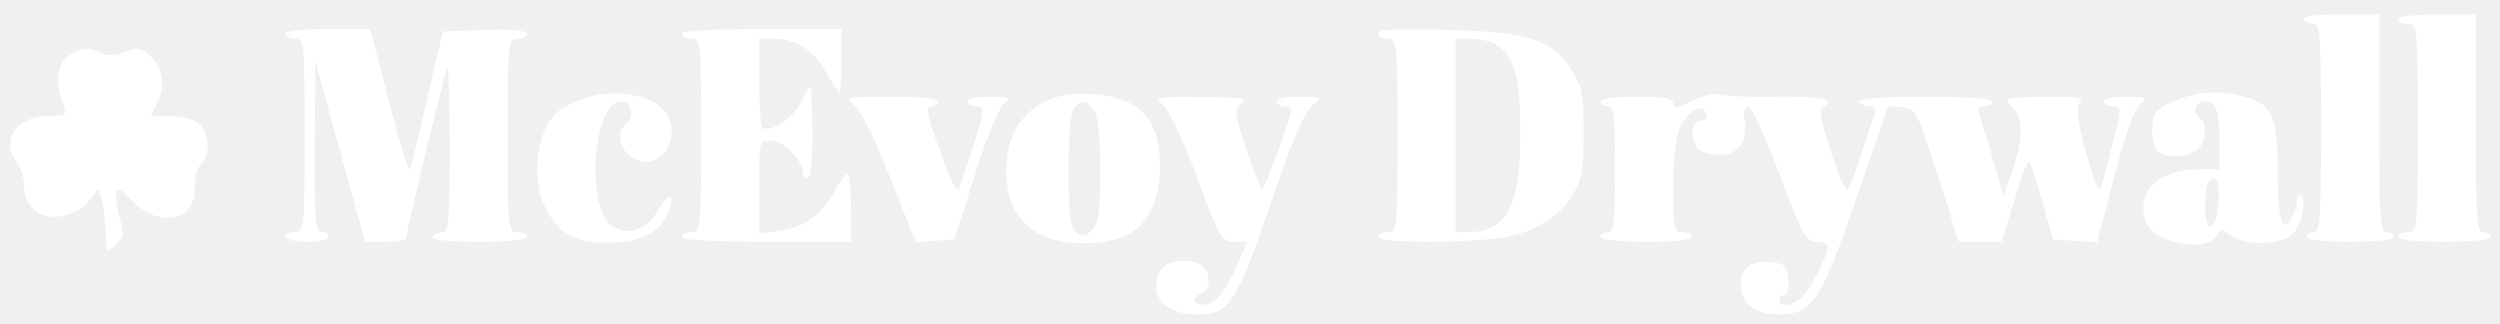
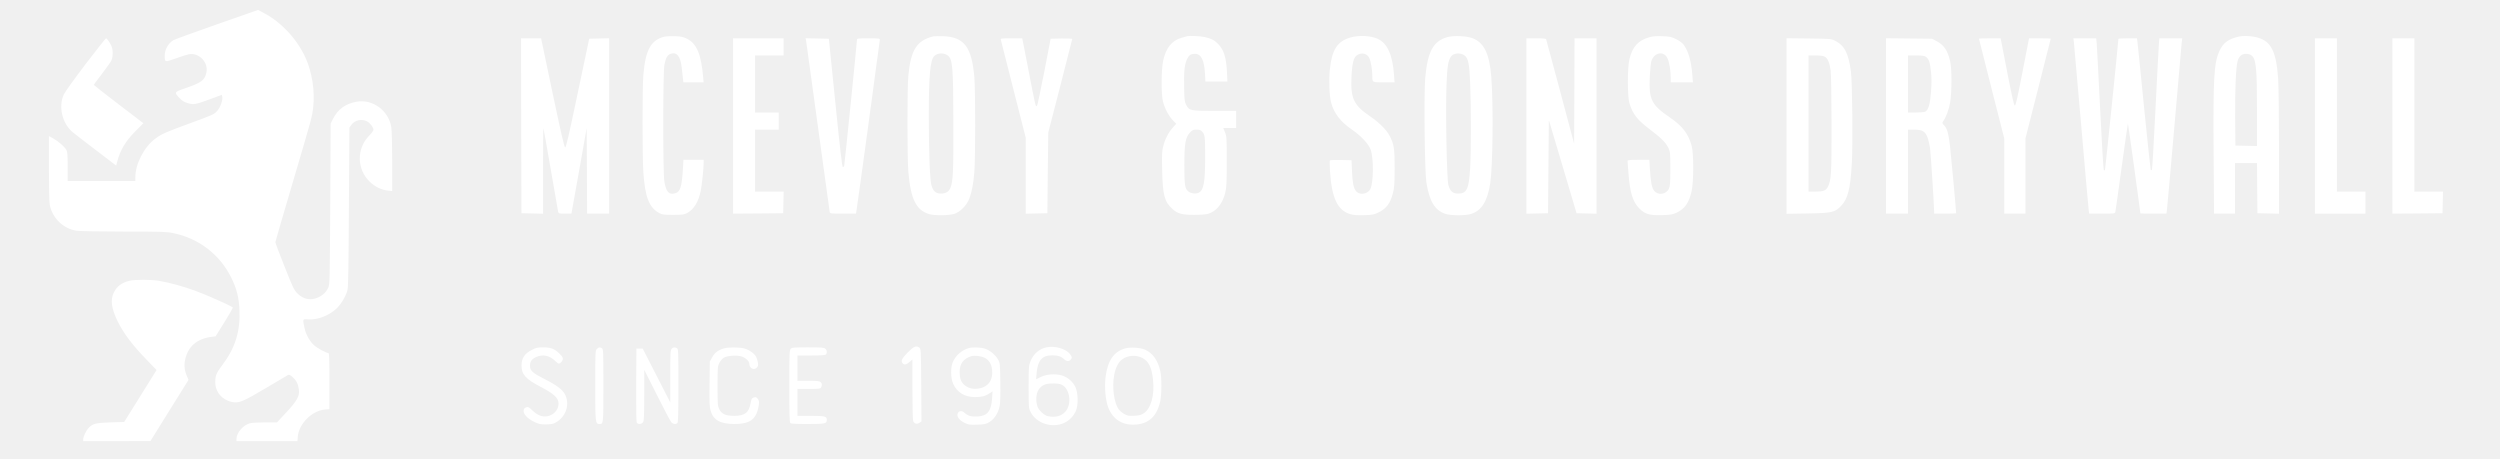
- <svg xmlns="http://www.w3.org/2000/svg" version="1.0" width="517pt" height="67pt" viewBox="0 0 517 67" preserveAspectRatio="xMidYMid meet">
-   <g transform="translate(0,67) scale(0.1,-0.1)" fill="#ffffff" stroke="none">
-     <path d="M4765 630 c3 -5 13 -10 21 -10 12 0 14 -34 14 -215 0 -184 -2 -215 -15 -215 -8 0 -15 -4 -15 -10 0 -6 37 -10 90 -10 53 0 90 4 90 10 0 6 -7 10 -15 10 -13 0 -15 32 -15 225 l0 225 -81 0 c-51 0 -78 -4 -74 -10z" />
-     <path d="M4960 630 c0 -5 9 -10 20 -10 19 0 20 -7 20 -215 0 -208 -1 -215 -20 -215 -11 0 -20 -4 -20 -10 0 -6 38 -10 95 -10 57 0 95 4 95 10 0 6 -7 10 -15 10 -13 0 -15 32 -15 225 l0 225 -80 0 c-47 0 -80 -4 -80 -10z" />
-     <path d="M590 600 c0 -5 9 -10 20 -10 19 0 20 -7 20 -200 0 -193 -1 -200 -20 -200 -11 0 -20 -4 -20 -10 0 -5 20 -10 45 -10 25 0 45 5 45 10 0 6 -7 10 -15 10 -13 0 -15 26 -14 178 l1 177 51 -187 52 -188 42 0 c24 0 43 3 43 8 0 15 81 346 85 351 3 2 5 -73 5 -167 0 -143 -2 -172 -14 -172 -8 0 -18 -4 -21 -10 -4 -6 30 -10 94 -10 61 0 101 4 101 10 0 6 -9 10 -20 10 -19 0 -20 7 -20 200 0 193 1 200 20 200 11 0 20 5 20 10 0 7 -32 10 -87 8 l-87 -3 -32 -137 c-17 -75 -34 -142 -36 -149 -2 -7 -22 56 -43 139 l-39 152 -88 0 c-52 0 -88 -4 -88 -10z" />
-     <path d="M1410 600 c0 -5 9 -10 20 -10 19 0 20 -7 20 -200 0 -193 -1 -200 -20 -200 -11 0 -20 -4 -20 -10 0 -6 65 -10 175 -10 l175 0 0 70 c0 39 -3 70 -7 70 -5 0 -17 -17 -28 -37 -26 -48 -62 -73 -113 -80 l-42 -6 0 97 c0 95 0 96 24 96 25 0 66 -41 66 -66 0 -8 5 -14 10 -14 6 0 10 38 10 95 0 52 -2 95 -5 95 -2 0 -11 -15 -20 -34 -16 -32 -65 -63 -79 -49 -3 4 -6 46 -6 95 l0 88 30 0 c46 0 83 -23 108 -69 13 -23 25 -41 28 -41 2 0 4 29 4 65 l0 65 -165 0 c-103 0 -165 -4 -165 -10z" />
-     <path d="M2850 601 c0 -6 9 -11 20 -11 19 0 20 -7 20 -200 0 -193 -1 -200 -20 -200 -11 0 -20 -4 -20 -10 0 -14 205 -13 269 1 63 13 109 44 135 89 17 28 21 52 21 125 0 78 -3 95 -24 129 -40 64 -89 80 -258 84 -99 3 -143 1 -143 -7z m241 -21 c40 -22 53 -68 53 -185 0 -152 -28 -205 -109 -205 l-25 0 0 200 0 200 31 0 c17 0 39 -5 50 -10z" />
-     <path d="M142 554 c-24 -17 -29 -55 -12 -98 9 -25 8 -26 -30 -26 -66 0 -100 -50 -65 -96 8 -10 15 -33 15 -50 0 -75 101 -85 145 -15 8 13 11 10 16 -14 4 -16 7 -48 8 -69 1 -38 2 -39 20 -22 16 14 18 23 10 49 -5 18 -9 42 -9 53 0 20 3 19 34 -12 57 -57 131 -41 129 29 -1 20 5 41 13 48 20 16 17 63 -4 82 -11 10 -35 17 -60 17 l-40 0 14 29 c17 35 10 72 -17 97 -17 15 -25 16 -51 6 -20 -7 -37 -8 -49 -2 -25 14 -41 12 -67 -6z" />
-     <path d="M1207 466 c-20 -7 -45 -20 -54 -27 -43 -36 -56 -138 -25 -198 26 -53 60 -73 124 -73 66 -1 108 18 126 55 21 43 8 54 -16 14 -25 -43 -62 -56 -96 -34 -56 37 -40 257 19 257 22 0 28 -33 9 -47 -23 -17 -9 -62 22 -74 60 -22 100 63 51 109 -31 29 -108 38 -160 18z" />
-     <path d="M2175 466 c-50 -19 -83 -59 -91 -112 -17 -118 39 -186 155 -187 102 -1 152 43 159 141 5 73 -15 125 -58 147 -45 23 -118 28 -165 11z m86 -23 c10 -11 14 -47 14 -124 0 -89 -3 -111 -17 -125 -14 -14 -20 -15 -32 -4 -13 10 -16 36 -16 129 0 78 4 121 12 129 16 16 23 15 39 -5z" />
-     <path d="M3498 461 c-30 -15 -38 -16 -38 -5 0 11 -18 14 -75 14 -43 0 -75 -4 -75 -10 0 -5 7 -10 15 -10 13 0 15 -21 15 -130 0 -109 -2 -130 -15 -130 -8 0 -15 -4 -15 -10 0 -6 38 -10 95 -10 57 0 95 4 95 10 0 6 -9 10 -20 10 -18 0 -20 7 -20 89 0 48 5 102 11 120 11 31 41 56 53 44 11 -11 6 -23 -9 -23 -18 0 -20 -41 -3 -58 7 -7 27 -12 45 -12 38 0 57 27 51 71 -3 18 0 29 7 29 7 0 36 -63 65 -140 47 -126 55 -140 76 -140 13 0 24 -4 24 -10 0 -14 -22 -62 -43 -92 -18 -27 -57 -39 -57 -18 0 6 5 10 11 10 6 0 9 14 7 33 -3 28 -7 32 -36 35 -41 4 -62 -12 -62 -48 0 -38 29 -60 79 -60 69 0 87 27 161 243 l65 188 29 -3 c28 -3 31 -8 73 -140 l44 -138 44 0 44 0 27 86 c14 47 28 84 30 81 3 -2 15 -40 27 -83 l23 -79 45 -3 46 -3 34 132 c22 84 41 139 53 151 19 18 19 18 -27 18 -26 0 -47 -4 -47 -10 0 -5 9 -10 19 -10 19 0 19 -2 0 -77 -11 -43 -22 -85 -25 -93 -4 -8 -17 25 -30 74 -18 67 -21 92 -13 102 10 12 -2 14 -70 14 -44 0 -81 -3 -81 -6 0 -3 7 -12 15 -20 20 -20 18 -67 -4 -129 l-18 -50 -17 60 c-10 33 -22 73 -27 89 -12 37 -12 36 6 36 8 0 15 5 15 10 0 6 -54 10 -141 10 -91 0 -138 -4 -134 -10 3 -5 13 -10 22 -10 8 0 13 -6 11 -12 -3 -7 -15 -44 -28 -83 -12 -38 -25 -73 -29 -77 -4 -5 -20 31 -35 79 -19 59 -25 88 -17 91 6 2 11 8 11 13 0 6 -41 10 -102 9 -57 -1 -112 1 -123 5 -11 3 -36 -3 -57 -14z" />
-     <path d="M4506 465 c-21 -7 -43 -20 -47 -27 -11 -17 -11 -59 0 -77 11 -18 65 -19 85 -1 18 14 21 56 6 65 -17 11 -11 35 9 35 24 0 31 -19 31 -86 l0 -54 -41 0 c-86 0 -132 -45 -112 -107 16 -48 134 -68 150 -26 5 11 9 11 24 -2 24 -23 103 -23 128 -1 20 18 33 73 19 82 -4 3 -8 -2 -8 -11 0 -9 -5 -26 -11 -37 -19 -35 -29 -1 -29 102 0 110 -11 134 -68 150 -49 13 -89 12 -136 -5z m82 -212 c-4 -62 -28 -71 -28 -10 0 24 3 47 7 50 16 17 24 3 21 -40z" />
-     <path d="M1767 452 c13 -10 44 -72 74 -150 l53 -133 40 3 39 3 43 133 c25 79 49 139 60 147 17 13 14 14 -28 15 -27 0 -48 -4 -48 -10 0 -5 8 -10 19 -10 18 0 18 -4 -6 -82 -14 -46 -28 -86 -32 -90 -4 -4 -21 33 -38 82 -26 71 -29 90 -18 90 8 0 15 5 15 10 0 6 -39 10 -97 10 -95 0 -97 -1 -76 -18z" />
-     <path d="M2406 452 c12 -10 42 -73 70 -150 46 -125 50 -132 76 -132 l27 0 -20 -47 c-25 -58 -46 -83 -71 -83 -22 0 -24 16 -3 24 18 7 20 37 3 54 -20 20 -76 15 -88 -7 -26 -50 7 -91 73 -91 71 0 81 15 162 250 37 108 64 171 79 182 21 17 20 18 -26 18 -27 0 -48 -4 -48 -10 0 -5 7 -10 15 -10 8 0 15 -3 15 -7 0 -16 -54 -163 -60 -163 -3 0 -18 37 -33 82 -25 76 -25 82 -9 94 14 11 1 13 -83 13 -96 1 -99 0 -79 -17z" />
+ <svg xmlns="http://www.w3.org/2000/svg" version="1.0" width="3066pt" height="562pt" viewBox="0 0 3066 562" preserveAspectRatio="xMidYMid meet">
+   <g transform="translate(0,562) scale(0.1,-0.1)" fill="#ffffff" stroke="none">
+     <path d="M2659 5321 c-279 -98 -520 -185 -535 -195 -63 -40 -104 -115 -104 -191 0 -80 1 -80 137 -31 67 24 139 47 161 51 125 21 241 -102 213 -225 -21 -96 -60 -124 -267 -195 -128 -44 -130 -48 -60 -120 30 -32 56 -47 99 -60 73 -21 92 -18 274 49 l143 53 6 -23 c9 -35 -23 -130 -58 -169 -41 -48 -44 -49 -349 -161 -287 -105 -337 -127 -414 -184 -137 -101 -245 -310 -245 -472 l0 -48 -415 0 -415 0 0 175 c0 135 -3 183 -15 204 -19 39 -101 110 -163 144 l-52 28 0 -394 c0 -225 4 -417 10 -448 31 -164 168 -296 331 -319 35 -5 296 -10 579 -10 463 0 524 -2 605 -19 314 -65 570 -261 711 -546 67 -134 94 -244 101 -400 11 -261 -54 -466 -212 -674 -71 -93 -85 -128 -85 -206 0 -122 82 -219 205 -245 84 -17 130 1 415 170 140 84 263 156 272 161 14 7 27 1 58 -27 46 -42 67 -83 76 -154 10 -76 -23 -136 -156 -279 l-113 -121 -144 0 c-79 0 -164 -5 -188 -11 -82 -21 -164 -116 -165 -191 l0 -28 374 0 374 0 4 54 c13 160 175 321 336 334 l52 4 0 344 c0 269 -3 344 -12 344 -25 0 -134 58 -173 93 -56 49 -103 132 -120 213 -24 114 -25 113 43 107 113 -10 267 50 356 140 55 56 107 145 127 217 10 34 14 287 18 1020 l6 975 23 33 c42 58 125 78 192 44 38 -19 80 -74 80 -104 0 -10 -22 -41 -49 -68 -160 -160 -158 -416 6 -571 63 -60 142 -98 218 -106 l55 -6 0 359 c0 203 -5 387 -11 424 -33 203 -227 347 -423 313 -136 -23 -232 -92 -291 -209 l-30 -59 -5 -985 c-5 -921 -6 -988 -23 -1025 -25 -55 -63 -93 -122 -121 -91 -43 -182 -27 -256 46 -42 42 -55 67 -159 330 -63 156 -113 292 -113 300 1 8 94 330 208 715 247 837 241 814 256 940 23 195 -14 433 -95 609 -105 228 -294 432 -506 544 l-75 40 -506 -177z" />
+     <path d="M8147 5170 c-165 -42 -231 -162 -257 -470 -13 -151 -13 -1003 0 -1194 21 -304 71 -432 195 -499 35 -19 56 -22 170 -22 115 0 135 3 171 22 84 45 140 137 168 273 14 71 36 278 36 348 l0 32 -124 0 -124 0 -7 -112 c-13 -220 -32 -280 -93 -298 -77 -23 -112 14 -134 142 -19 107 -18 1335 0 1433 17 86 37 122 79 136 75 24 119 -33 134 -173 6 -51 13 -112 15 -135 l5 -43 124 0 124 0 -5 58 c-24 284 -78 415 -197 476 -48 24 -70 29 -149 32 -51 2 -110 -1 -131 -6z" />
+     <path d="M11445 5174 c-202 -51 -275 -166 -305 -481 -15 -146 -14 -1014 0 -1180 29 -337 95 -470 256 -519 65 -19 236 -18 304 2 74 22 157 106 188 189 31 83 49 179 61 320 14 156 14 994 1 1161 -31 377 -125 502 -385 510 -55 1 -109 1 -120 -2z m173 -231 c65 -41 73 -132 74 -836 2 -600 -4 -714 -37 -793 -19 -46 -59 -69 -117 -68 -61 1 -92 28 -114 98 -20 64 -33 400 -33 841 -1 509 17 703 68 749 40 37 110 41 159 9z" />
+     <path d="M14555 5175 c-5 -2 -35 -11 -66 -19 -117 -33 -191 -125 -224 -281 -24 -112 -25 -414 -2 -502 23 -86 67 -169 118 -225 l44 -46 -40 -45 c-55 -60 -99 -147 -120 -234 -15 -61 -17 -106 -12 -300 7 -298 28 -377 125 -465 65 -59 118 -73 267 -73 77 0 147 5 172 13 101 30 179 127 210 261 15 64 18 123 18 381 0 289 -1 308 -22 358 l-21 52 79 0 79 0 0 105 0 105 -260 0 c-301 0 -315 3 -352 72 -20 39 -23 59 -26 221 -4 191 6 285 39 348 23 45 45 59 94 59 75 0 113 -75 123 -242 l5 -98 135 0 135 0 -6 123 c-9 177 -39 269 -112 342 -45 44 -78 61 -157 80 -56 13 -196 19 -223 10z m189 -1170 c33 -36 36 -60 36 -309 0 -320 -18 -414 -85 -442 -37 -15 -96 -5 -125 21 -39 35 -45 80 -45 320 0 267 13 340 70 401 28 29 39 34 79 34 37 0 52 -5 70 -25z" />
+     <path d="M16561 5160 c-160 -46 -227 -150 -252 -393 -13 -129 -6 -326 16 -406 34 -129 118 -238 256 -331 106 -72 203 -175 228 -243 39 -107 37 -408 -4 -487 -33 -63 -133 -77 -175 -23 -31 39 -42 96 -49 243 l-6 135 -129 3 c-71 1 -132 -1 -136 -5 -4 -4 -3 -64 1 -132 21 -326 91 -478 244 -526 44 -13 82 -16 174 -14 112 4 122 6 187 39 87 44 134 108 165 225 19 70 22 108 23 305 1 250 -7 302 -66 412 -36 68 -131 161 -236 232 -202 136 -241 222 -227 491 11 200 32 255 102 274 49 14 95 -6 116 -51 19 -40 37 -143 37 -215 0 -86 -5 -83 143 -83 l130 0 -7 93 c-17 243 -81 385 -198 440 -85 40 -231 48 -337 17z" />
+     <path d="M17751 5165 c-174 -49 -243 -177 -272 -501 -17 -199 -7 -1146 14 -1281 36 -229 103 -341 231 -385 66 -23 241 -24 313 -3 131 39 204 154 239 375 32 212 40 960 13 1309 -22 281 -89 419 -229 472 -73 29 -232 35 -309 14z m209 -224 c46 -32 61 -104 70 -341 12 -288 12 -836 0 -1040 -15 -258 -41 -314 -146 -314 -68 0 -99 27 -121 105 -20 72 -36 910 -23 1229 9 226 19 292 54 345 30 45 113 53 166 16z" />
+     <path d="M20233 5165 c-142 -40 -211 -114 -250 -272 -25 -103 -25 -455 0 -538 43 -139 95 -204 261 -330 131 -99 188 -156 219 -223 20 -44 22 -62 22 -252 0 -172 -3 -211 -17 -243 -33 -72 -131 -87 -181 -27 -29 34 -43 106 -53 273 l-6 107 -134 0 c-103 0 -134 -3 -134 -13 0 -7 5 -74 11 -148 19 -245 53 -354 134 -436 71 -71 126 -86 284 -81 99 3 124 7 171 29 103 48 156 124 187 270 25 119 25 455 0 549 -40 149 -113 244 -270 351 -225 154 -256 217 -244 498 4 80 12 164 18 186 31 111 152 137 198 42 23 -47 40 -152 41 -239 l0 -58 136 0 136 0 -7 88 c-13 173 -50 300 -110 378 -14 18 -54 47 -89 64 -57 28 -77 33 -168 36 -71 3 -119 -1 -155 -11z" />
+     <path d="M27465 5173 c-136 -30 -199 -76 -246 -179 -68 -148 -78 -333 -71 -1286 l5 -708 128 0 129 0 0 310 0 310 135 0 135 0 2 -307 3 -308 133 -3 132 -3 0 758 c0 420 -5 822 -11 902 -25 352 -95 473 -294 510 -58 11 -142 13 -180 4z m148 -233 c56 -44 67 -156 67 -693 l0 -418 -132 3 -133 3 -3 335 c-3 339 9 620 29 697 16 62 52 93 104 93 27 0 51 -7 68 -20z" />
+     <path d="M1049 4833 c-133 -175 -253 -342 -266 -371 -69 -148 -21 -354 107 -462 25 -21 155 -122 290 -224 l245 -187 11 43 c37 146 104 258 226 380 l96 97 -304 232 c-167 128 -304 235 -304 238 0 3 45 64 100 135 54 71 107 145 116 164 22 46 21 140 -2 184 -23 46 -54 88 -64 88 -5 0 -117 -143 -251 -317z" />
+     <path d="M6392 4078 l3 -1073 133 -3 132 -3 0 527 c0 290 2 525 4 523 2 -2 43 -229 90 -504 47 -275 88 -510 91 -522 5 -21 11 -23 84 -23 l79 0 15 83 c8 45 50 281 94 525 l78 442 3 -525 2 -525 135 0 135 0 0 1075 0 1076 -122 -3 -122 -3 -141 -668 c-109 -520 -143 -667 -154 -665 -11 2 -52 184 -155 671 l-140 667 -123 0 -123 0 2 -1072z" />
+     <path d="M8990 4075 l0 -1075 308 2 307 3 3 133 3 132 -176 0 -175 0 0 380 0 380 145 0 145 0 0 105 0 105 -145 0 -145 0 0 350 0 350 175 0 175 0 0 105 0 105 -310 0 -310 0 0 -1075z" />
+     <path d="M9885 5128 c2 -13 68 -486 145 -1053 77 -566 143 -1040 145 -1052 5 -23 8 -23 164 -23 l159 0 6 38 c15 87 286 2076 286 2093 0 18 -10 19 -140 19 -127 0 -140 -2 -140 -17 0 -28 -150 -1515 -156 -1540 -2 -13 -10 -23 -17 -23 -9 0 -33 204 -92 788 l-80 787 -143 3 -143 3 6 -23z" />
+     <path d="M12274 5133 c3 -10 73 -285 155 -611 l151 -593 0 -465 0 -465 133 3 132 3 5 495 6 495 147 569 c81 314 147 574 147 578 0 5 -60 7 -132 6 l-133 -3 -78 -405 c-44 -223 -83 -409 -88 -414 -19 -21 -13 -47 -119 502 l-63 322 -134 0 c-123 0 -134 -1 -129 -17z" />
+     <path d="M18720 4075 l0 -1076 133 3 132 3 5 572 5 571 170 -571 170 -572 123 -3 122 -3 0 1076 0 1075 -135 0 -135 0 -2 -646 -3 -645 -169 633 c-93 348 -171 639 -174 646 -3 9 -37 12 -123 12 l-119 0 0 -1075z" />
+     <path d="M21910 4075 l0 -1077 258 4 c302 5 336 13 414 96 81 86 112 211 129 521 13 229 6 991 -11 1121 -29 225 -79 323 -196 381 -47 23 -57 24 -321 27 l-273 3 0 -1076z m469 850 c35 -18 58 -71 72 -168 6 -42 10 -312 11 -652 1 -609 -3 -690 -43 -772 -25 -51 -54 -63 -160 -63 l-79 0 0 835 0 835 85 0 c56 0 96 -5 114 -15z" />
+     <path d="M23130 4076 l0 -1076 135 0 135 0 0 515 0 515 73 0 c101 0 136 -19 164 -90 12 -30 26 -91 33 -135 9 -67 49 -692 50 -777 l0 -28 135 0 c74 0 135 2 135 4 0 35 -65 745 -76 835 -19 152 -35 205 -71 243 -23 24 -25 31 -15 46 37 50 73 146 88 232 22 129 23 419 0 512 -31 131 -76 197 -171 246 l-50 27 -282 3 -283 3 0 -1075z m488 848 c37 -25 52 -68 63 -179 9 -77 9 -145 1 -251 -12 -154 -32 -222 -70 -243 -12 -6 -64 -11 -116 -11 l-96 0 0 350 0 350 98 0 c72 0 103 -4 120 -16z" />
+     <path d="M24270 5145 c0 -3 70 -279 155 -614 l155 -608 0 -462 0 -461 130 0 130 0 0 461 0 461 155 609 c85 334 155 610 155 614 0 3 -60 5 -133 5 l-133 0 -80 -412 c-60 -309 -83 -413 -94 -413 -10 0 -34 104 -94 413 l-80 412 -133 0 c-73 0 -133 -2 -133 -5z" />
+     <path d="M25434 5103 c3 -27 44 -491 91 -1033 47 -542 87 -1004 91 -1027 l5 -43 159 0 c156 0 158 0 163 23 3 12 38 261 78 554 40 293 75 531 76 529 3 -3 153 -1087 153 -1103 0 -2 72 -3 160 -3 l159 0 5 33 c3 17 44 475 91 1017 47 542 88 1011 91 1043 l7 57 -141 0 -140 0 -6 -82 c-4 -46 -22 -407 -42 -803 -19 -396 -39 -724 -43 -728 -5 -5 -11 -4 -15 1 -3 5 -39 349 -81 763 -41 415 -77 775 -81 802 l-6 47 -114 0 c-63 0 -114 -3 -114 -7 -1 -45 -161 -1607 -165 -1611 -3 -3 -9 -1 -14 4 -5 5 -25 342 -45 749 -20 407 -39 768 -42 803 l-6 62 -140 0 -140 0 6 -47z" />
+     <path d="M28390 4075 l0 -1075 310 0 310 0 0 135 0 135 -175 0 -175 0 0 940 0 940 -135 0 -135 0 0 -1075z" />
+     <path d="M29340 4075 l0 -1075 308 2 307 3 3 133 3 132 -176 0 -175 0 0 940 0 940 -135 0 -135 0 0 -1075z" />
+     <path d="M1585 2176 c-92 -23 -149 -66 -187 -139 -47 -92 -33 -199 47 -362 69 -140 179 -287 345 -458 l130 -135 -198 -318 -199 -319 -169 -5 c-182 -6 -219 -16 -271 -72 -27 -29 -62 -105 -63 -135 l0 -23 413 0 412 1 233 375 234 375 -20 47 c-29 67 -36 130 -22 198 34 164 144 260 325 283 l49 6 108 173 c60 96 106 177 103 181 -8 14 -305 147 -445 199 -150 56 -320 104 -454 127 -105 18 -300 18 -371 1z" />
+     <path d="M11132 1297 c-73 -73 -88 -107 -60 -135 20 -20 45 -14 83 19 l35 31 0 -365 c0 -205 4 -377 9 -390 13 -34 46 -43 77 -22 l25 16 -3 445 c-3 428 -4 446 -22 460 -40 29 -68 18 -144 -59z" />
+     <path d="M12833 1360 c-89 -19 -159 -80 -195 -170 -21 -52 -23 -70 -23 -315 0 -253 1 -261 24 -307 69 -140 266 -204 413 -134 64 30 111 79 142 145 31 68 29 216 -3 289 -31 70 -96 126 -169 148 -81 23 -191 15 -262 -21 l-53 -27 6 76 c14 157 68 219 191 218 71 0 110 -13 147 -48 31 -30 65 -29 85 2 13 18 12 25 -9 55 -47 70 -186 112 -294 89z m205 -468 c88 -63 104 -234 29 -319 -50 -57 -121 -76 -216 -57 -45 9 -115 75 -129 122 -26 87 -12 181 33 226 42 43 85 55 175 53 60 -2 81 -7 108 -25z" />
+     <path d="M6519 1327 c-86 -44 -123 -101 -123 -191 0 -108 52 -165 232 -259 167 -87 222 -138 222 -207 0 -75 -59 -141 -139 -155 -62 -10 -118 11 -178 68 -48 46 -56 50 -81 41 -20 -7 -28 -17 -30 -39 -4 -44 45 -97 126 -137 59 -29 76 -33 147 -33 55 1 90 6 111 18 118 62 175 189 140 309 -23 81 -89 138 -256 223 -158 80 -190 108 -190 169 0 52 21 83 74 107 84 38 168 20 240 -52 35 -36 49 -36 74 -4 26 33 19 56 -33 104 -60 56 -103 71 -195 71 -69 0 -86 -4 -141 -33z" />
+     <path d="M7320 1340 c-19 -19 -20 -33 -20 -448 0 -463 1 -472 54 -472 46 0 46 -2 46 472 0 432 -1 448 -19 458 -28 14 -38 13 -61 -10z" />
+     <path d="M8237 1342 c-15 -16 -17 -55 -17 -338 l0 -319 -169 330 -169 330 -38 0 -39 0 -3 -449 c-1 -323 1 -453 9 -462 16 -20 53 -17 72 4 15 16 17 55 18 333 l0 314 156 -310 c85 -170 164 -320 176 -333 22 -24 56 -29 75 -10 9 9 12 125 12 460 0 432 -1 448 -19 458 -28 15 -46 12 -64 -8z" />
+     <path d="M8873 1346 c-69 -22 -108 -52 -139 -108 l-29 -53 -3 -272 c-3 -231 -1 -282 13 -330 34 -115 119 -163 290 -163 153 0 230 35 271 124 13 28 26 76 30 106 5 46 3 59 -14 80 -17 21 -24 23 -48 15 -25 -9 -29 -18 -39 -71 -21 -116 -72 -154 -202 -154 -105 1 -152 22 -182 82 -20 42 -21 59 -21 284 0 229 1 242 23 284 12 26 36 53 55 64 42 24 152 32 211 16 52 -14 101 -59 101 -92 0 -54 55 -83 90 -48 18 18 20 28 15 63 -4 23 -13 54 -21 69 -21 41 -83 86 -140 103 -63 18 -203 19 -261 1z" />
+     <path d="M9697 1342 c-15 -17 -17 -63 -17 -458 0 -329 3 -443 12 -452 9 -9 70 -12 214 -12 215 0 234 4 234 50 0 44 -22 50 -196 50 l-164 0 0 165 0 165 140 0 c127 0 140 2 150 19 14 27 13 47 -6 65 -12 13 -41 16 -150 16 l-134 0 0 155 0 155 168 0 c117 0 172 4 180 12 18 18 15 53 -6 71 -16 15 -46 17 -214 17 -176 0 -196 -2 -211 -18z" />
+     <path d="M11880 1351 c-87 -27 -156 -87 -194 -170 -29 -66 -28 -197 3 -266 48 -108 141 -165 269 -165 81 0 128 12 177 46 l38 25 -6 -87 c-11 -158 -58 -216 -181 -222 -77 -4 -117 8 -164 51 -31 29 -76 14 -80 -27 -4 -36 33 -77 96 -106 39 -19 60 -21 147 -18 93 3 106 6 151 33 59 37 106 109 123 192 9 39 11 134 9 293 -3 220 -4 238 -25 276 -31 59 -106 121 -166 139 -53 16 -154 19 -197 6z m198 -120 c51 -26 82 -76 89 -146 14 -133 -53 -219 -182 -232 -61 -6 -113 8 -157 45 -42 35 -59 82 -59 159 0 101 44 163 141 194 39 13 123 3 168 -20z" />
+     <path d="M13798 1347 c-140 -40 -216 -153 -240 -357 -14 -119 0 -278 32 -363 58 -154 181 -229 349 -213 153 14 246 103 288 273 20 83 22 292 4 378 -29 133 -93 225 -189 267 -57 25 -180 33 -244 15z m210 -116 c79 -40 117 -117 133 -268 20 -188 -25 -352 -112 -410 -36 -23 -55 -29 -121 -32 -69 -3 -82 0 -122 23 -25 14 -55 40 -67 57 -57 80 -82 270 -55 418 16 89 51 159 97 193 68 51 169 59 247 19z" />
  </g>
</svg>
